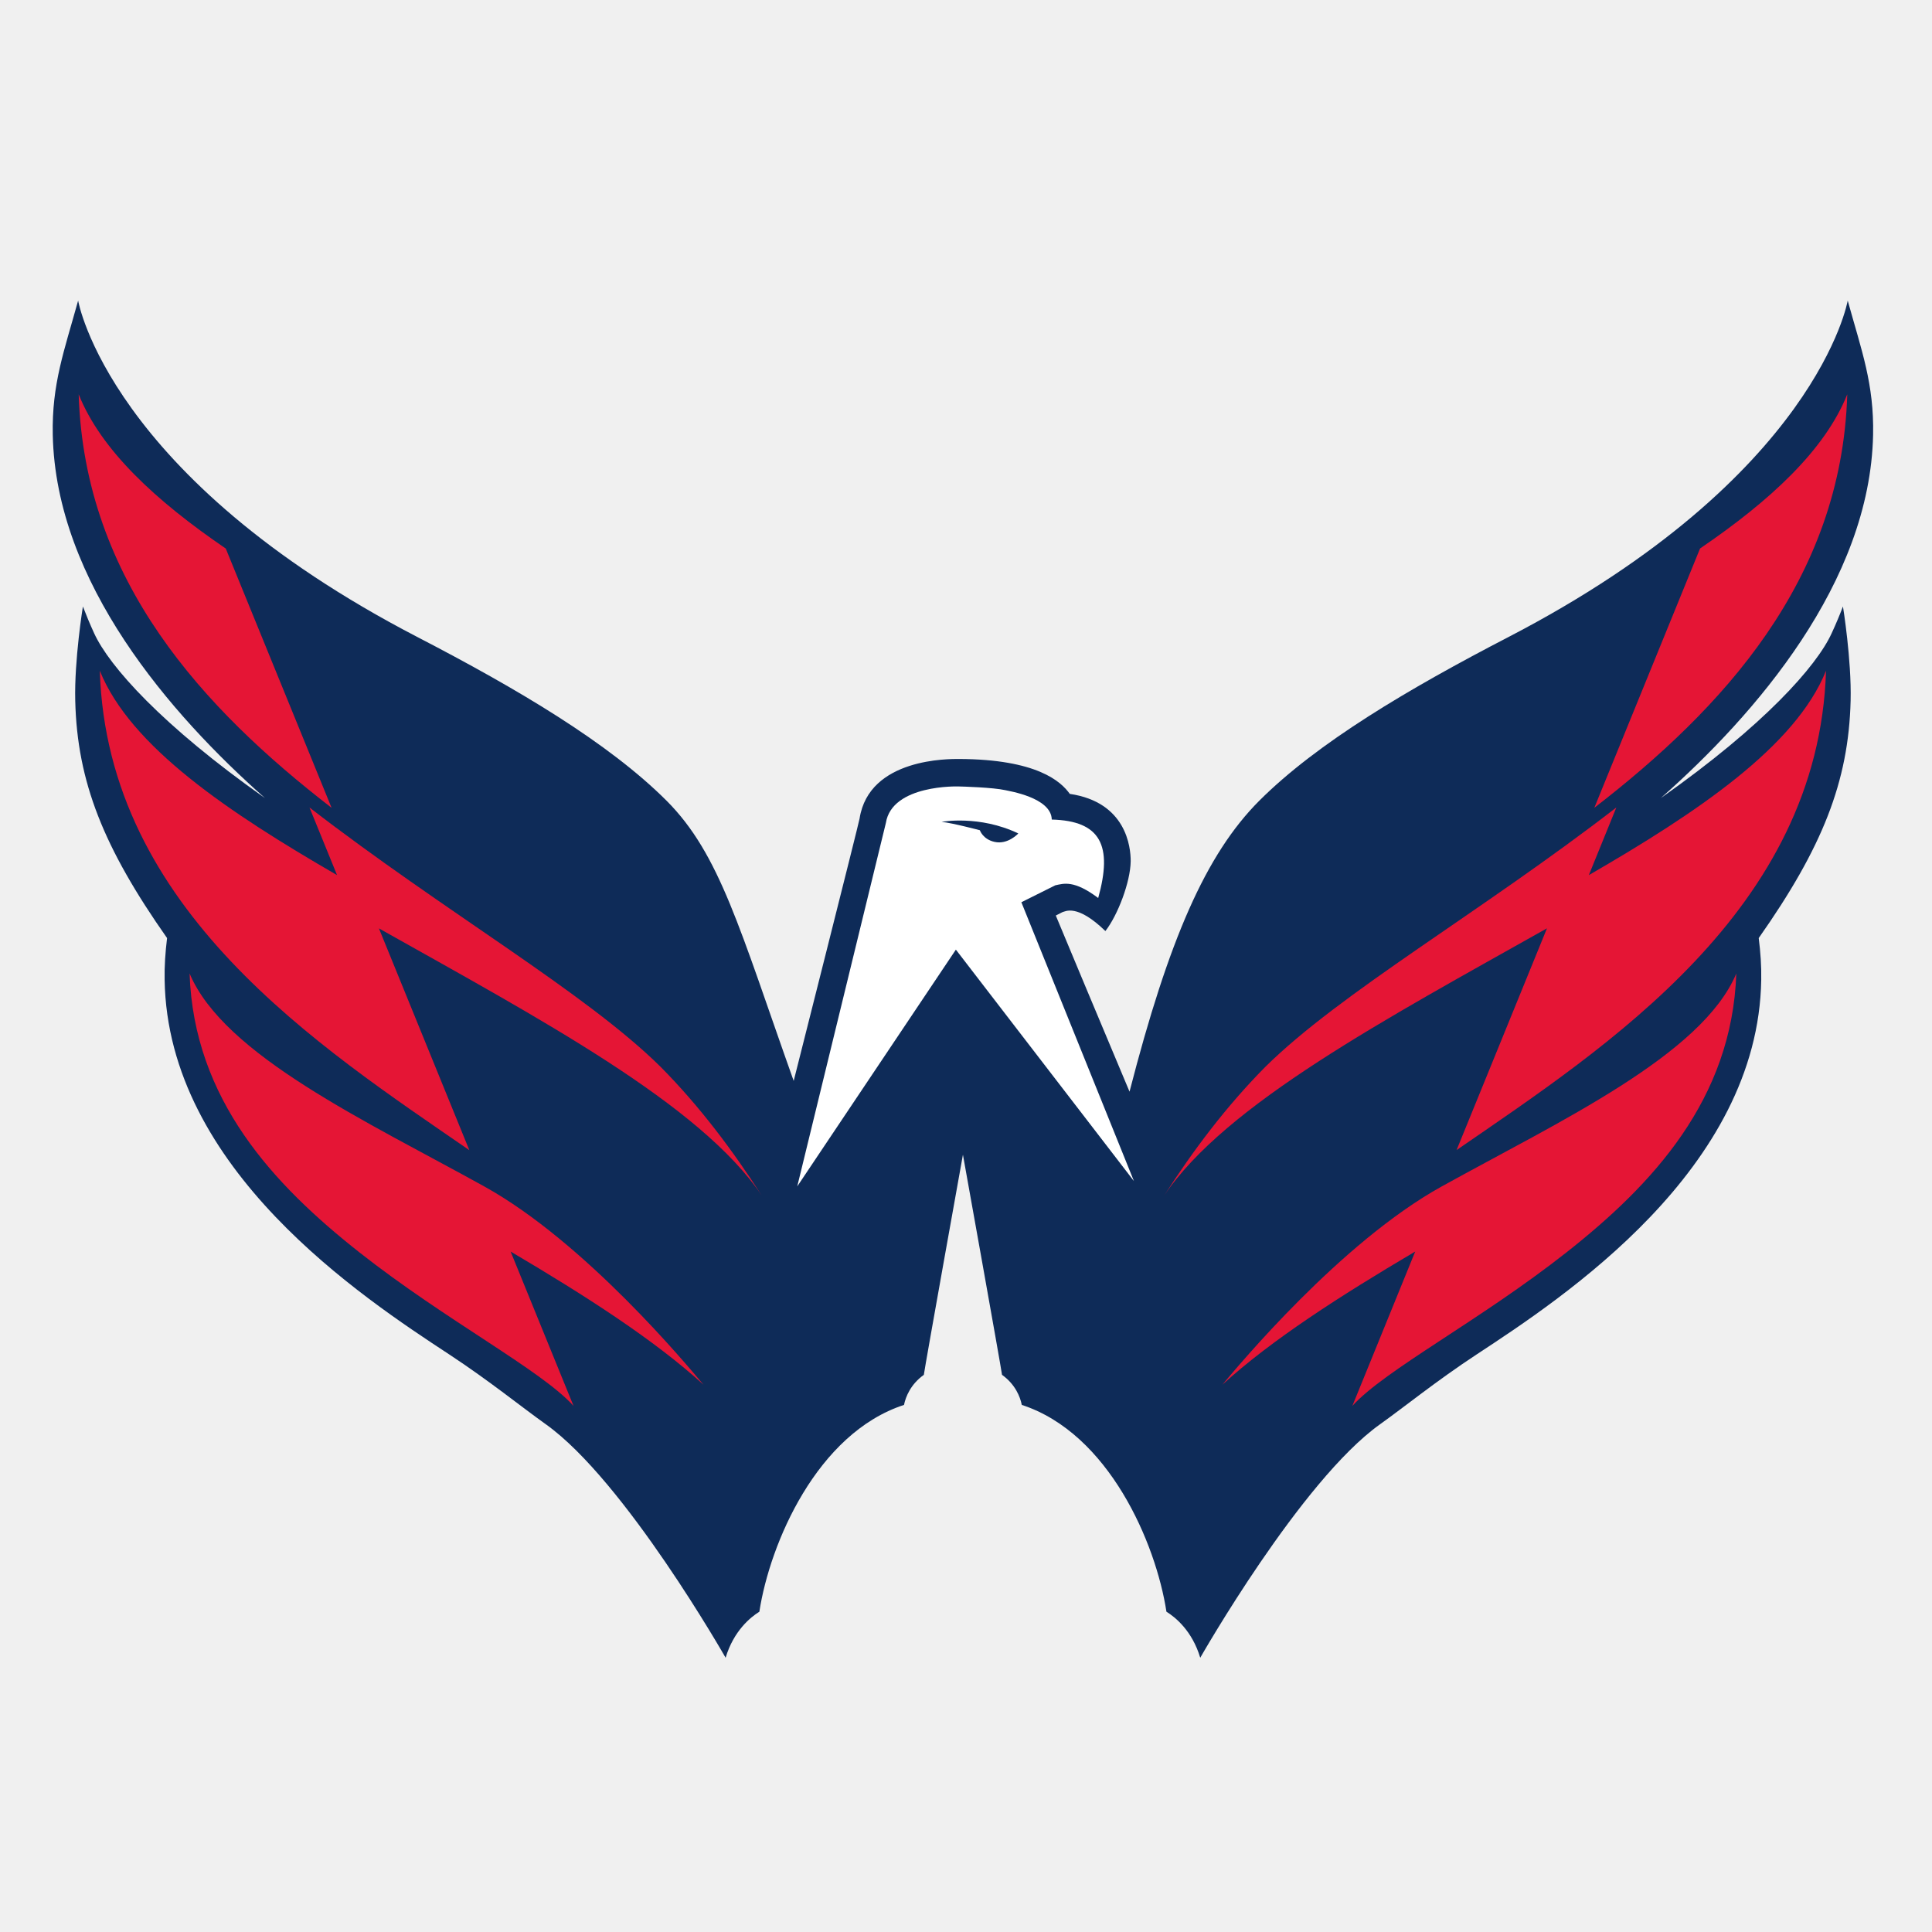
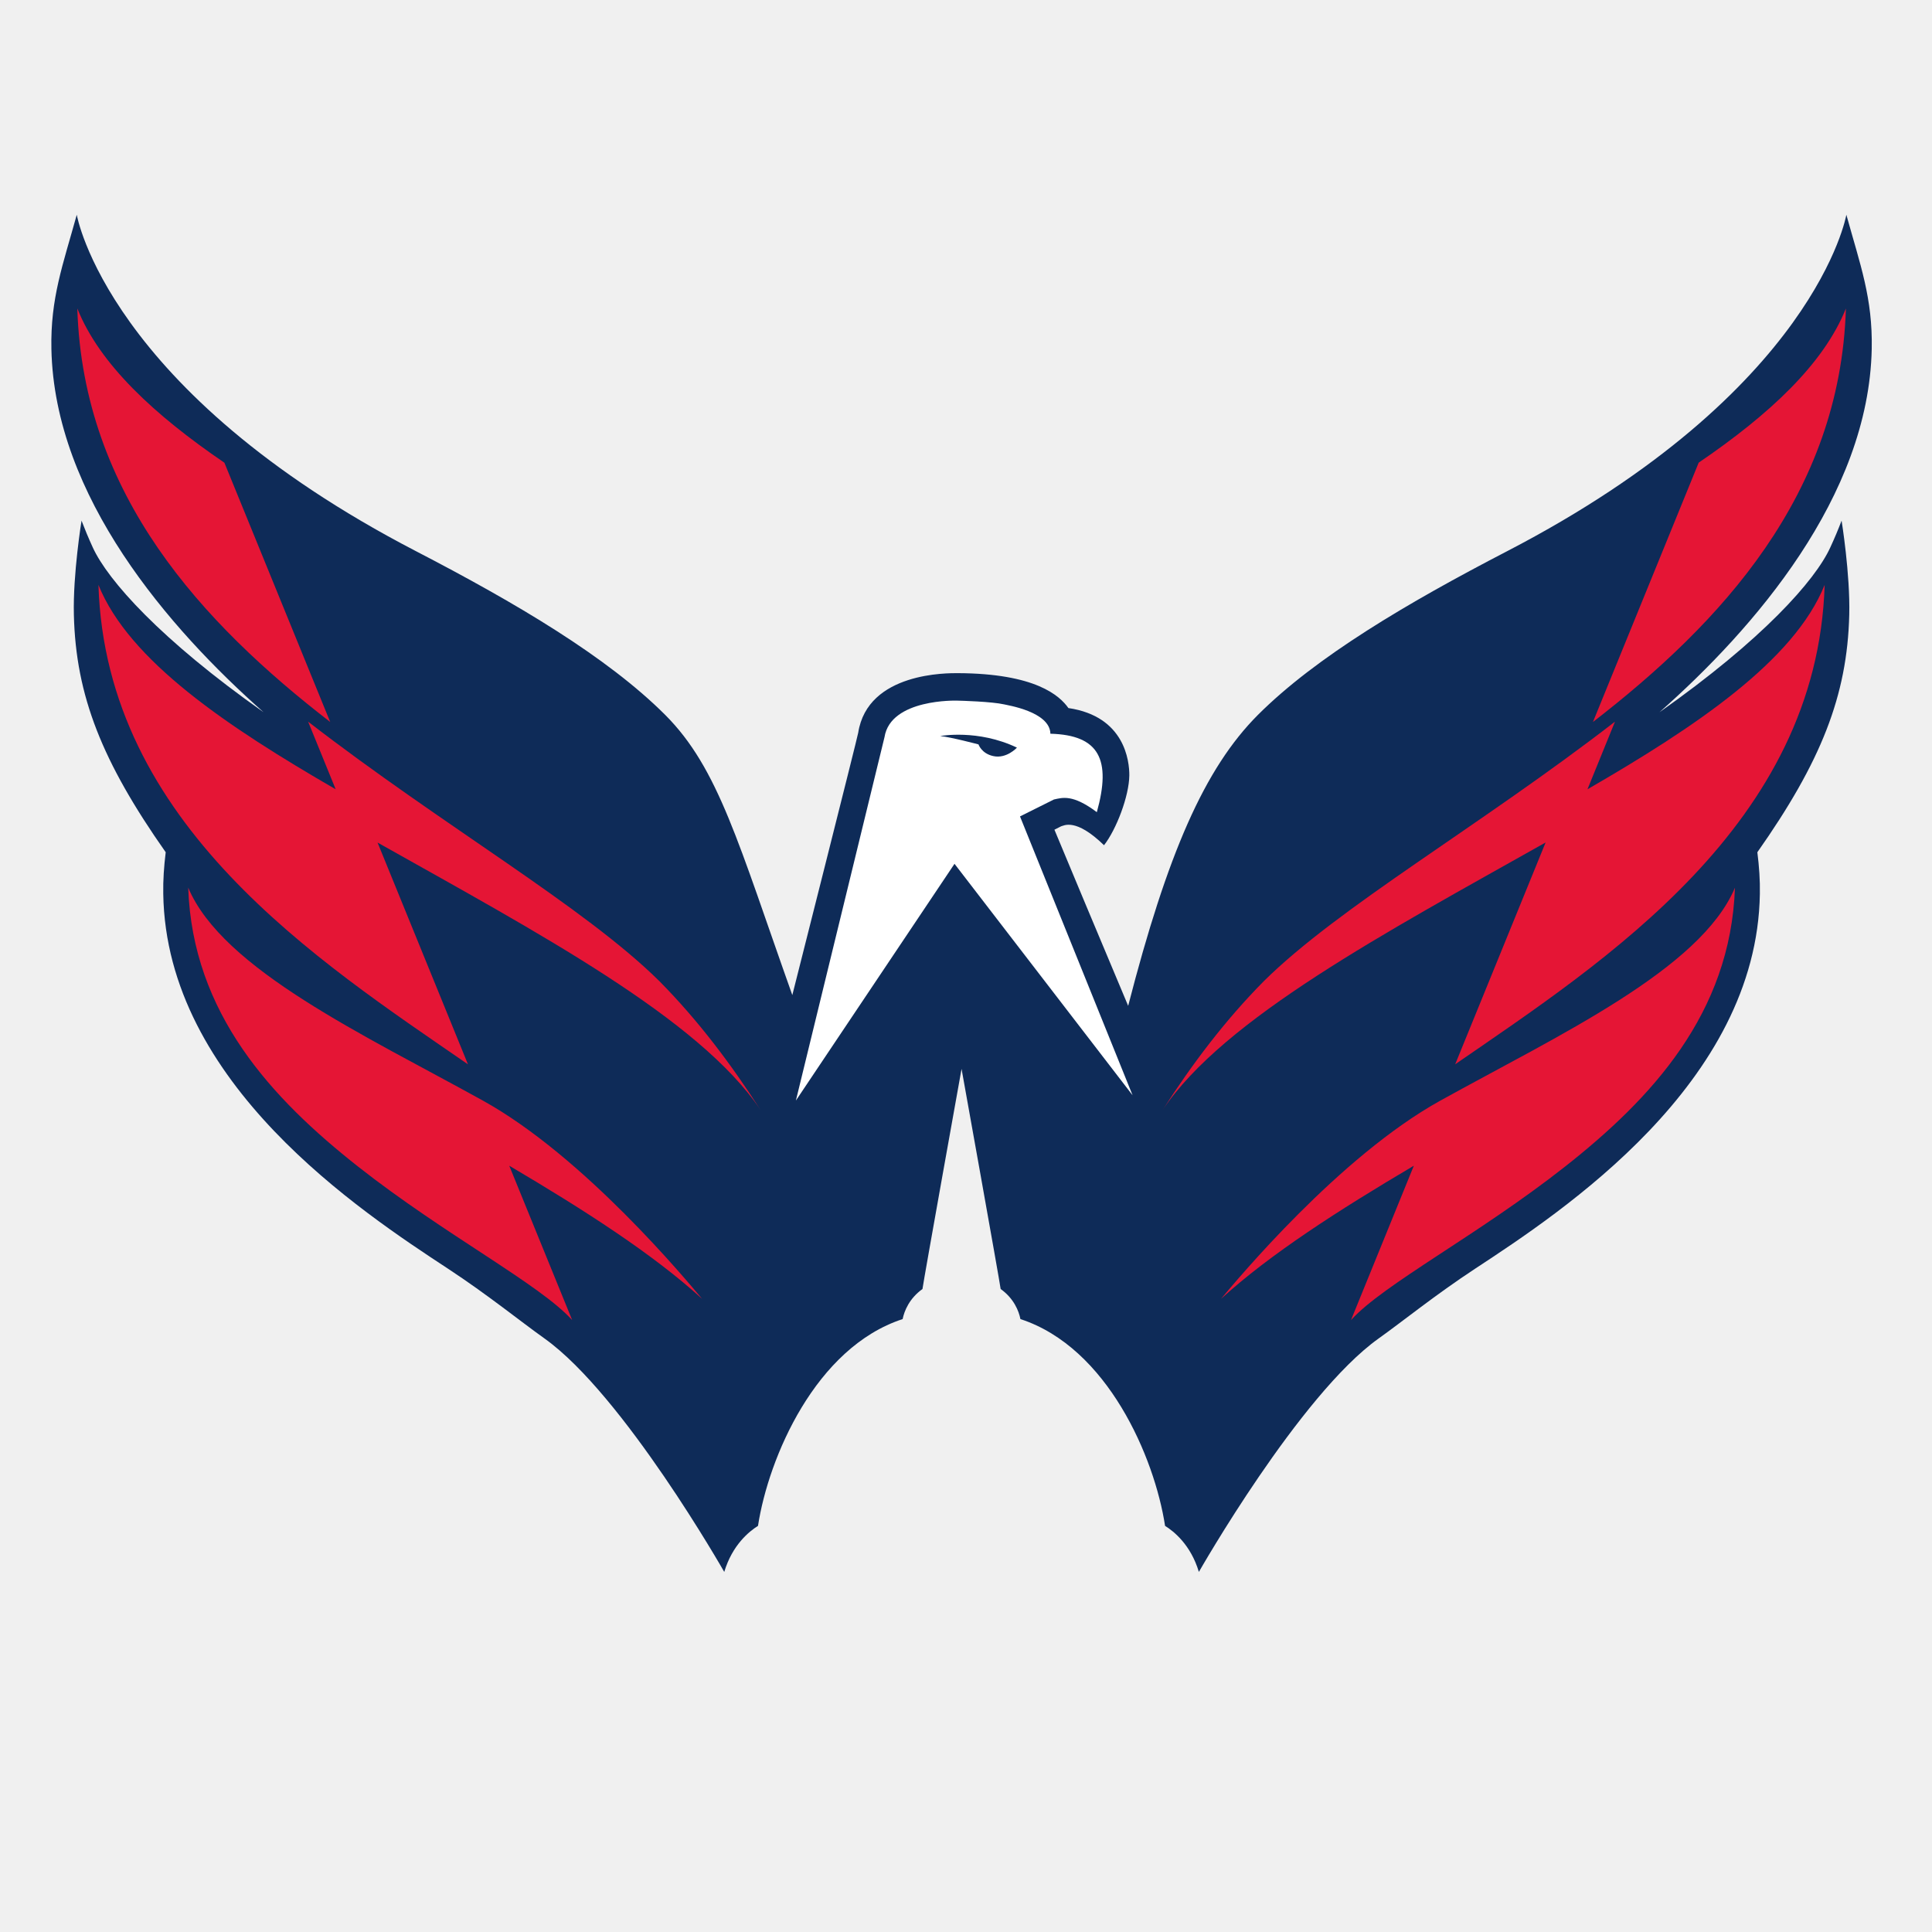
- <svg xmlns="http://www.w3.org/2000/svg" xmlns:xlink="http://www.w3.org/1999/xlink" width="30px" height="30px" viewBox="0 0 30 30" version="1.1">
-   <defs>
-     <path d="M6.181,36.554 C6.181,36.554 0.348,36.554 0.348,30.722 L0.348,30.722 L0.348,5.939 C0.348,5.939 0.348,0.107 6.181,0.107 L6.181,0.107 L23.682,0.107 C23.682,0.107 29.516,0.107 29.516,5.939 L29.516,5.939 L29.516,30.722 C29.516,30.722 29.516,36.554 23.682,36.554 L23.682,36.554 L6.181,36.554 L6.181,36.554 L6.181,36.554 Z" id="path-1" />
-   </defs>
-   <g id="Page-1" stroke="none" stroke-width="1" fill="none" fill-rule="evenodd">
-     <g id="capitals">
-       <g transform="translate(0, -4)" id="Page-1">
-         <g>
-           <g id="Artboard-Copy">
-             <g id="capitals">
-               <g id="Page-1">
-                 <g id="Artboard">
-                   <g id="capitals" transform="translate(0, 0.363637)">
-                     <g id="layer1">
-                       <g id="g2620" transform="translate(15.02121, 18.75831) scale(1, -1) translate(-15.02121, -18.75831) translate(0.021207, 0.258315)">
-                         <g id="g2622-Clipped">
-                           <g>
-                             <mask id="mask-2" fill="white">
-                               <use xlink:href="#path-1" />
-                             </mask>
-                             <g id="path-1" />
-                             <g id="g2622" mask="url(#mask-2)">
-                               <g transform="translate(0, 7)" id="Group">
-                                 <g>
-                                   <g transform="translate(0, 0.289255)">
-                                     <g id="g2628" transform="translate(0.347107, 0.303357)" fill="#0E2B58">
-                                       <path d="M14.584,8.099 C14.584,8.099 15.173,4.82 15.191,4.681 C15.395,4.535 15.473,4.342 15.498,4.214 C16.85,3.773 17.581,2.067 17.744,1.003 C17.882,0.917 18.143,0.708 18.269,0.288 C18.269,0.288 19.833,3.037 21.059,3.912 C21.441,4.184 21.936,4.587 22.558,4.996 C23.906,5.881 26.936,7.872 26.98,10.818 C26.984,11.027 26.969,11.243 26.941,11.463 C27.928,12.866 28.337,13.891 28.368,15.149 C28.384,15.783 28.249,16.612 28.249,16.612 C28.196,16.474 28.143,16.346 28.073,16.195 C27.84,15.684 27.021,14.764 25.421,13.637 C26.89,14.935 28.67,16.984 28.717,19.278 C28.733,20.067 28.539,20.582 28.323,21.362 C28.323,21.362 27.855,18.627 23.054,16.137 C21.501,15.332 20.088,14.497 19.186,13.596 C18.356,12.765 17.779,11.437 17.171,9.078 C16.791,9.979 16.132,11.558 16.026,11.813 C16.071,11.835 16.104,11.852 16.128,11.865 C16.173,11.876 16.356,12 16.796,11.572 C16.987,11.816 17.185,12.333 17.189,12.657 C17.19,12.875 17.121,13.573 16.243,13.702 C16.106,13.896 15.73,14.239 14.525,14.244 C14.381,14.244 13.126,14.264 12.979,13.318 C12.968,13.246 11.956,9.245 11.956,9.245 C11.117,11.604 10.812,12.765 9.982,13.596 C9.08,14.497 7.667,15.332 6.114,16.137 C1.312,18.627 0.845,21.362 0.845,21.362 C0.629,20.582 0.435,20.067 0.451,19.278 C0.498,16.984 2.278,14.935 3.746,13.637 C2.147,14.764 1.328,15.684 1.094,16.195 C1.025,16.346 0.972,16.474 0.919,16.612 C0.919,16.612 0.784,15.783 0.8,15.149 C0.83,13.891 1.24,12.866 2.226,11.463 C2.199,11.243 2.184,11.027 2.188,10.818 C2.232,7.872 5.262,5.881 6.61,4.996 C7.232,4.587 7.727,4.184 8.109,3.912 C9.335,3.037 10.899,0.288 10.899,0.288 C11.025,0.708 11.286,0.917 11.423,1.003 C11.587,2.067 12.318,3.773 13.669,4.214 C13.695,4.342 13.773,4.535 13.977,4.681 C13.995,4.82 14.584,8.099 14.584,8.099" id="path2630" />
-                                     </g>
-                                     <g id="g2632" transform="translate(12.35854, 7.910747)" fill="#FFFFFF">
-                                       <path d="M0,0 L2.463,3.676 L5.228,0.082 L3.48,4.412 L4.007,4.675 C4.139,4.703 4.297,4.76 4.673,4.478 C4.9,5.292 4.713,5.676 3.952,5.696 C3.945,6.04 3.278,6.139 3.232,6.152 C3.041,6.195 2.565,6.209 2.502,6.21 C2.502,6.21 1.471,6.244 1.376,5.643 L0,0 L0,0 L0,0 Z" id="path2634" />
-                                     </g>
-                                     <g id="g2636" transform="translate(14.38402, 13.13086)" fill="#0E2B58">
-                                       <path d="M0.81,0.31 C0.81,0.31 0.856,0.169 1.038,0.129 C1.245,0.082 1.407,0.26 1.407,0.26 C0.801,0.55 0.216,0.44 0.216,0.44 C0.384,0.423 0.81,0.31 0.81,0.31" id="path2638" />
-                                     </g>
-                                     <g id="g2640" transform="translate(1.014559, 4.360918)" fill="#E51535">
-                                       <path d="M6.482,3.55 C4.652,4.563 2.44,5.587 1.908,6.856 C1.975,4.897 3.212,3.576 4.545,2.525 C5.896,1.461 7.361,0.703 7.87,0.141 L6.893,2.538 C8.061,1.849 9.126,1.165 9.888,0.47 C9.642,0.762 8.054,2.68 6.482,3.55 M3.77,9.433 L4.198,8.383 C2.524,9.351 0.988,10.377 0.514,11.557 C0.63,7.836 3.923,5.718 6.252,4.112 L4.848,7.556 C7.337,6.156 9.843,4.824 10.795,3.404 C10.34,4.111 9.829,4.793 9.224,5.404 C8.054,6.562 5.872,7.809 3.77,9.433 M4.113,9.428 L2.47,13.454 C1.379,14.198 0.531,14.985 0.186,15.849 C0.275,12.952 2.13,10.96 4.113,9.428" id="path2642" />
-                                     </g>
-                                     <g id="g2644" transform="translate(17.83914, 4.020957)" fill="#E51535">
-                                       <path d="M1.12,0.81 C1.883,1.506 2.947,2.188 4.115,2.878 L3.139,0.481 C3.648,1.042 5.112,1.8 6.464,2.865 C7.797,3.915 9.033,5.237 9.101,7.195 C8.569,5.927 6.356,4.902 4.527,3.889 C2.955,3.019 1.366,1.101 1.12,0.81 M1.786,5.744 C1.18,5.132 0.668,4.451 0.214,3.743 C1.165,5.164 3.672,6.496 6.161,7.897 L4.757,4.453 C7.085,6.057 10.379,8.177 10.494,11.897 C10.021,10.718 8.485,9.691 6.811,8.723 L7.238,9.773 C5.137,8.149 2.955,6.901 1.786,5.744 M10.824,16.189 C10.478,15.324 9.629,14.538 8.538,13.795 L6.896,9.768 C8.878,11.3 10.735,13.292 10.824,16.189" id="path2646" />
-                                     </g>
-                                   </g>
-                                 </g>
-                               </g>
-                             </g>
-                           </g>
-                         </g>
-                       </g>
-                     </g>
-                   </g>
-                 </g>
-               </g>
-             </g>
-           </g>
-         </g>
+ <svg xmlns="http://www.w3.org/2000/svg" width="30px" height="30px" viewBox="0 0 30 30" version="1.1">
+   <defs />
+   <g id="capitals" stroke="none" stroke-width="1" fill="none" fill-rule="evenodd">
+     <g id="Group" transform="translate(15, 13.5) scale(1, -1) translate(-15, -13.5) translate(0, 2)">
+       <g id="g2628" transform="translate(0.347107, 0.303357)" fill="#0E2B58">
+         <path d="M14.584,8.099 C14.584,8.099 15.173,4.82 15.191,4.681 C15.395,4.535 15.473,4.342 15.498,4.214 C16.85,3.773 17.581,2.067 17.744,1.003 C17.882,0.917 18.143,0.708 18.269,0.288 C18.269,0.288 19.833,3.037 21.059,3.912 C21.441,4.184 21.936,4.587 22.558,4.996 C23.906,5.881 26.936,7.872 26.98,10.818 C26.984,11.027 26.969,11.243 26.941,11.463 C27.928,12.866 28.337,13.891 28.368,15.149 C28.384,15.783 28.249,16.612 28.249,16.612 C28.196,16.474 28.143,16.346 28.073,16.195 C27.84,15.684 27.021,14.764 25.421,13.637 C26.89,14.935 28.67,16.984 28.717,19.278 C28.733,20.067 28.539,20.582 28.323,21.362 C28.323,21.362 27.855,18.627 23.054,16.137 C21.501,15.332 20.088,14.497 19.186,13.596 C18.356,12.765 17.779,11.437 17.171,9.078 C16.791,9.979 16.132,11.558 16.026,11.813 C16.071,11.835 16.104,11.852 16.128,11.865 C16.173,11.876 16.356,12 16.796,11.572 C16.987,11.816 17.185,12.333 17.189,12.657 C17.19,12.875 17.121,13.573 16.243,13.702 C16.106,13.896 15.73,14.239 14.525,14.244 C14.381,14.244 13.126,14.264 12.979,13.318 C12.968,13.246 11.956,9.245 11.956,9.245 C11.117,11.604 10.812,12.765 9.982,13.596 C9.08,14.497 7.667,15.332 6.114,16.137 C1.312,18.627 0.845,21.362 0.845,21.362 C0.629,20.582 0.435,20.067 0.451,19.278 C0.498,16.984 2.278,14.935 3.746,13.637 C2.147,14.764 1.328,15.684 1.094,16.195 C1.025,16.346 0.972,16.474 0.919,16.612 C0.919,16.612 0.784,15.783 0.8,15.149 C0.83,13.891 1.24,12.866 2.226,11.463 C2.199,11.243 2.184,11.027 2.188,10.818 C2.232,7.872 5.262,5.881 6.61,4.996 C7.232,4.587 7.727,4.184 8.109,3.912 C9.335,3.037 10.899,0.288 10.899,0.288 C11.025,0.708 11.286,0.917 11.423,1.003 C11.587,2.067 12.318,3.773 13.669,4.214 C13.695,4.342 13.773,4.535 13.977,4.681 C13.995,4.82 14.584,8.099 14.584,8.099" id="path2630" />
+       </g>
+       <g id="g2632" transform="translate(12.35854, 7.910747)" fill="#FFFFFF">
+         <path d="M0,0 L2.463,3.676 L5.228,0.082 L3.48,4.412 L4.007,4.675 C4.139,4.703 4.297,4.76 4.673,4.478 C4.9,5.292 4.713,5.676 3.952,5.696 C3.945,6.04 3.278,6.139 3.232,6.152 C3.041,6.195 2.565,6.209 2.502,6.21 C2.502,6.21 1.471,6.244 1.376,5.643 L0,0 L0,0 L0,0 Z" id="path2634" />
+       </g>
+       <g id="g2636" transform="translate(14.38402, 13.13086)" fill="#0E2B58">
+         <path d="M0.81,0.31 C0.81,0.31 0.856,0.169 1.038,0.129 C1.245,0.082 1.407,0.26 1.407,0.26 C0.801,0.55 0.216,0.44 0.216,0.44 C0.384,0.423 0.81,0.31 0.81,0.31" id="path2638" />
+       </g>
+       <g id="g2640" transform="translate(1.014559, 4.360918)" fill="#E51535">
+         <path d="M6.482,3.55 C4.652,4.563 2.44,5.587 1.908,6.856 C1.975,4.897 3.212,3.576 4.545,2.525 C5.896,1.461 7.361,0.703 7.87,0.141 L6.893,2.538 C8.061,1.849 9.126,1.165 9.888,0.47 C9.642,0.762 8.054,2.68 6.482,3.55 M3.77,9.433 L4.198,8.383 C2.524,9.351 0.988,10.377 0.514,11.557 C0.63,7.836 3.923,5.718 6.252,4.112 L4.848,7.556 C7.337,6.156 9.843,4.824 10.795,3.404 C10.34,4.111 9.829,4.793 9.224,5.404 C8.054,6.562 5.872,7.809 3.77,9.433 M4.113,9.428 L2.47,13.454 C1.379,14.198 0.531,14.985 0.186,15.849 C0.275,12.952 2.13,10.96 4.113,9.428" id="path2642" />
+       </g>
+       <g id="g2644" transform="translate(17.83914, 4.020957)" fill="#E51535">
+         <path d="M1.12,0.81 C1.883,1.506 2.947,2.188 4.115,2.878 L3.139,0.481 C3.648,1.042 5.112,1.8 6.464,2.865 C7.797,3.915 9.033,5.237 9.101,7.195 C8.569,5.927 6.356,4.902 4.527,3.889 C2.955,3.019 1.366,1.101 1.12,0.81 M1.786,5.744 C1.18,5.132 0.668,4.451 0.214,3.743 C1.165,5.164 3.672,6.496 6.161,7.897 L4.757,4.453 C7.085,6.057 10.379,8.177 10.494,11.897 C10.021,10.718 8.485,9.691 6.811,8.723 L7.238,9.773 C5.137,8.149 2.955,6.901 1.786,5.744 M10.824,16.189 C10.478,15.324 9.629,14.538 8.538,13.795 L6.896,9.768 C8.878,11.3 10.735,13.292 10.824,16.189" id="path2646" />
      </g>
    </g>
  </g>
</svg>
